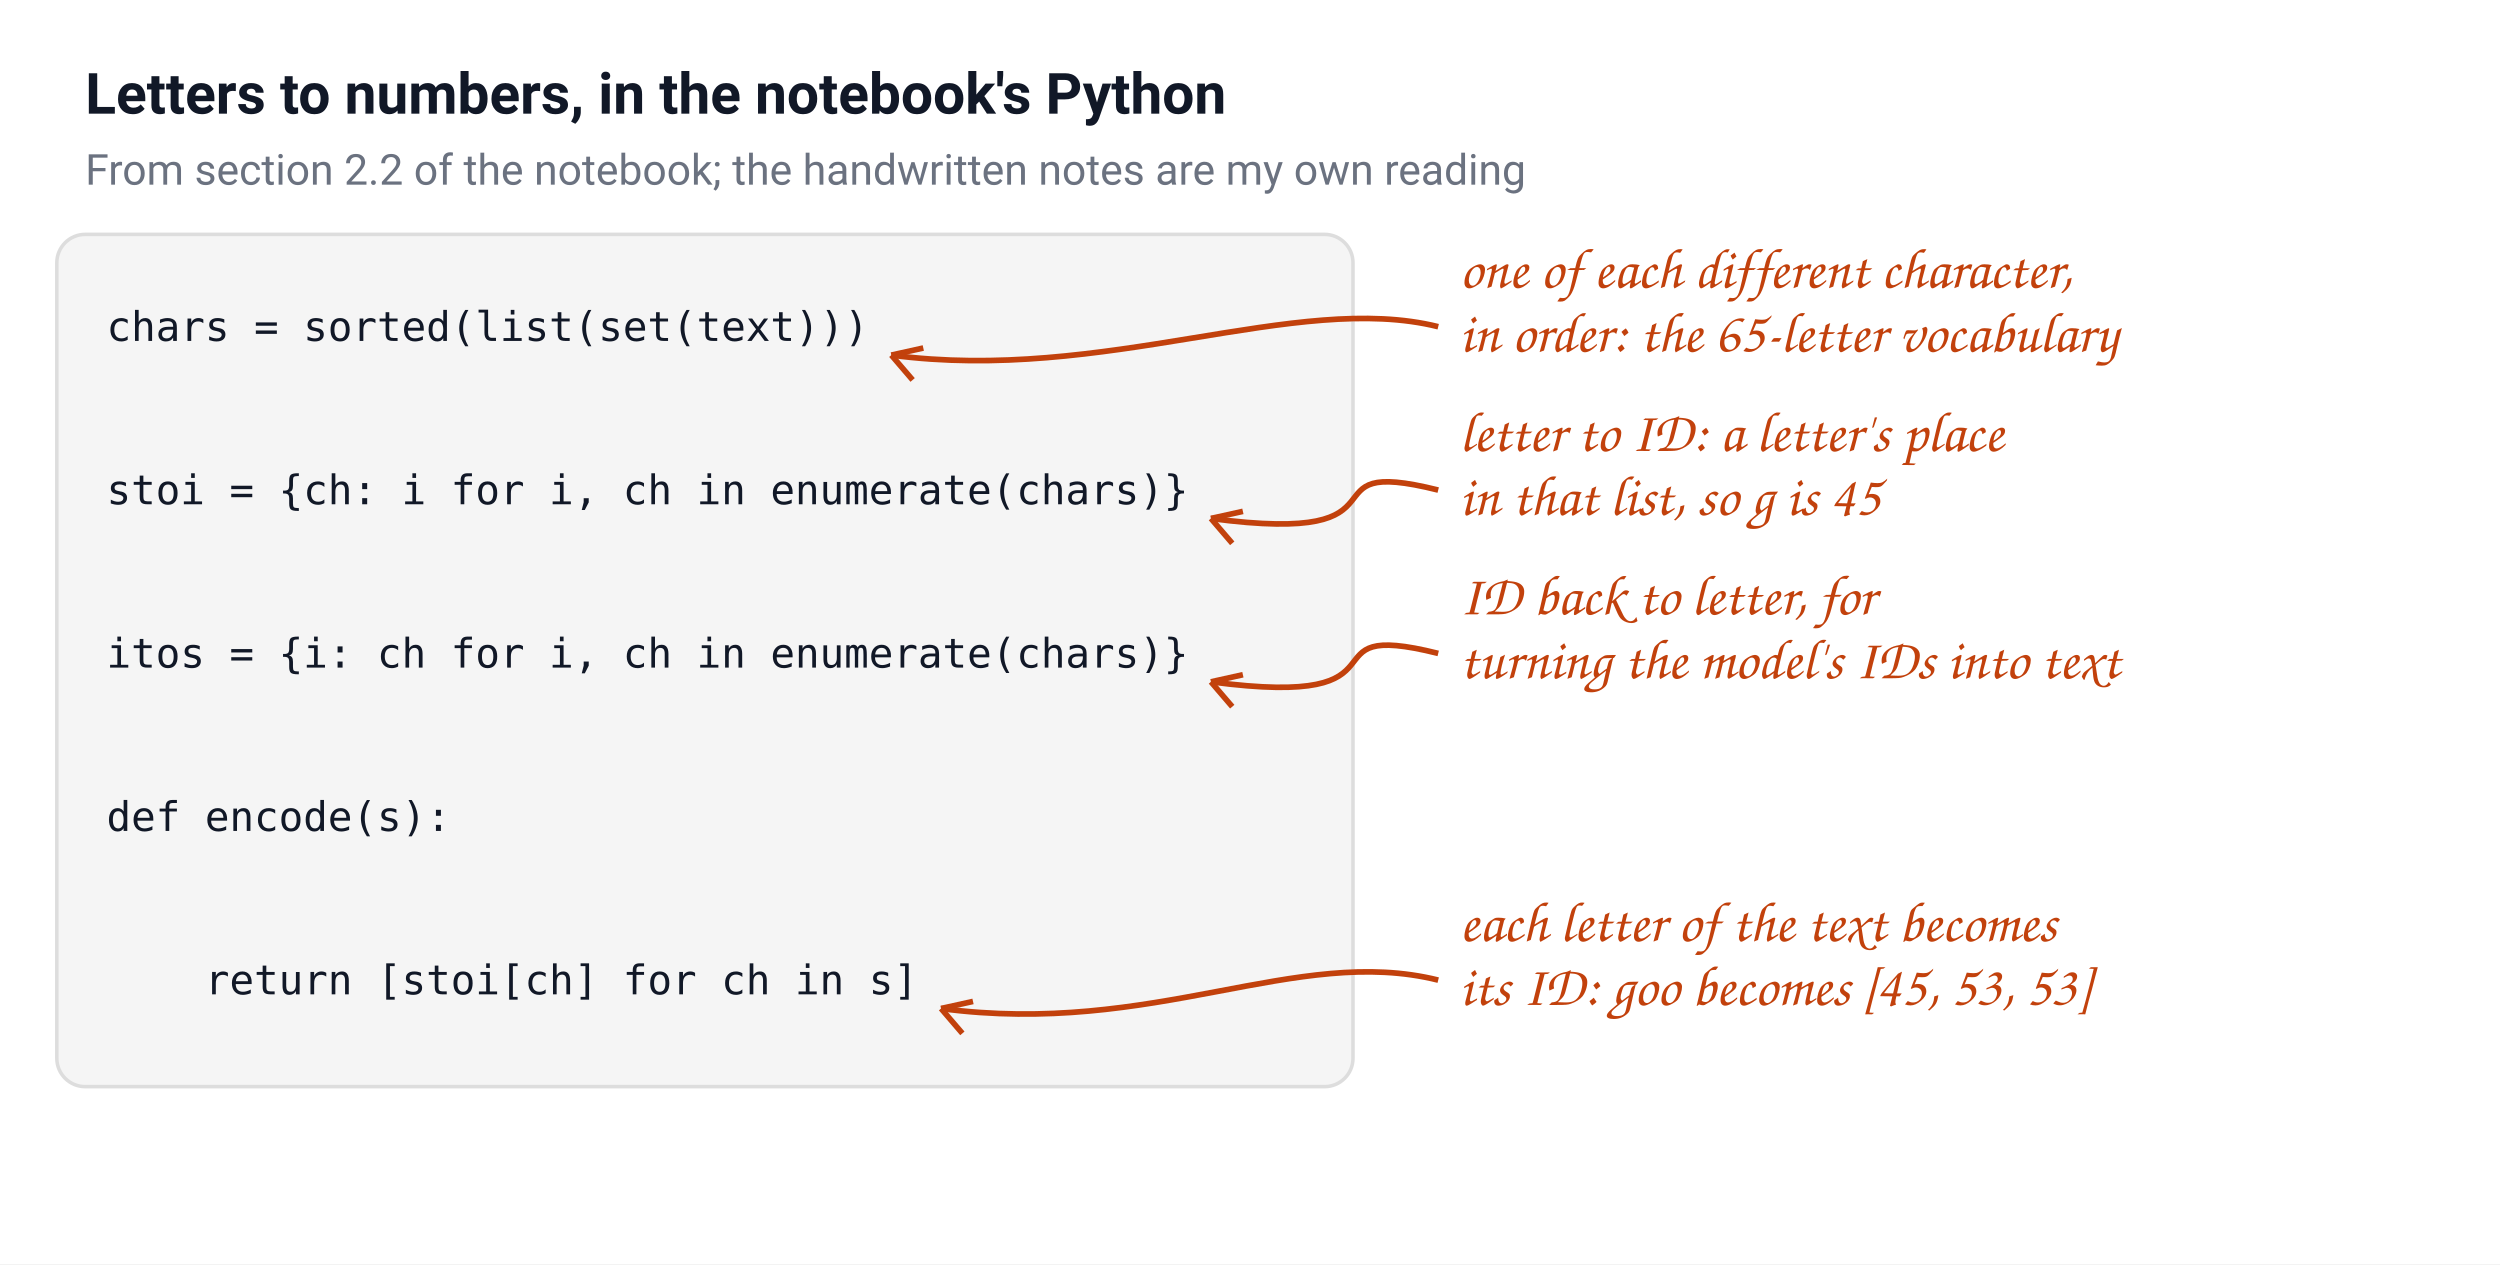
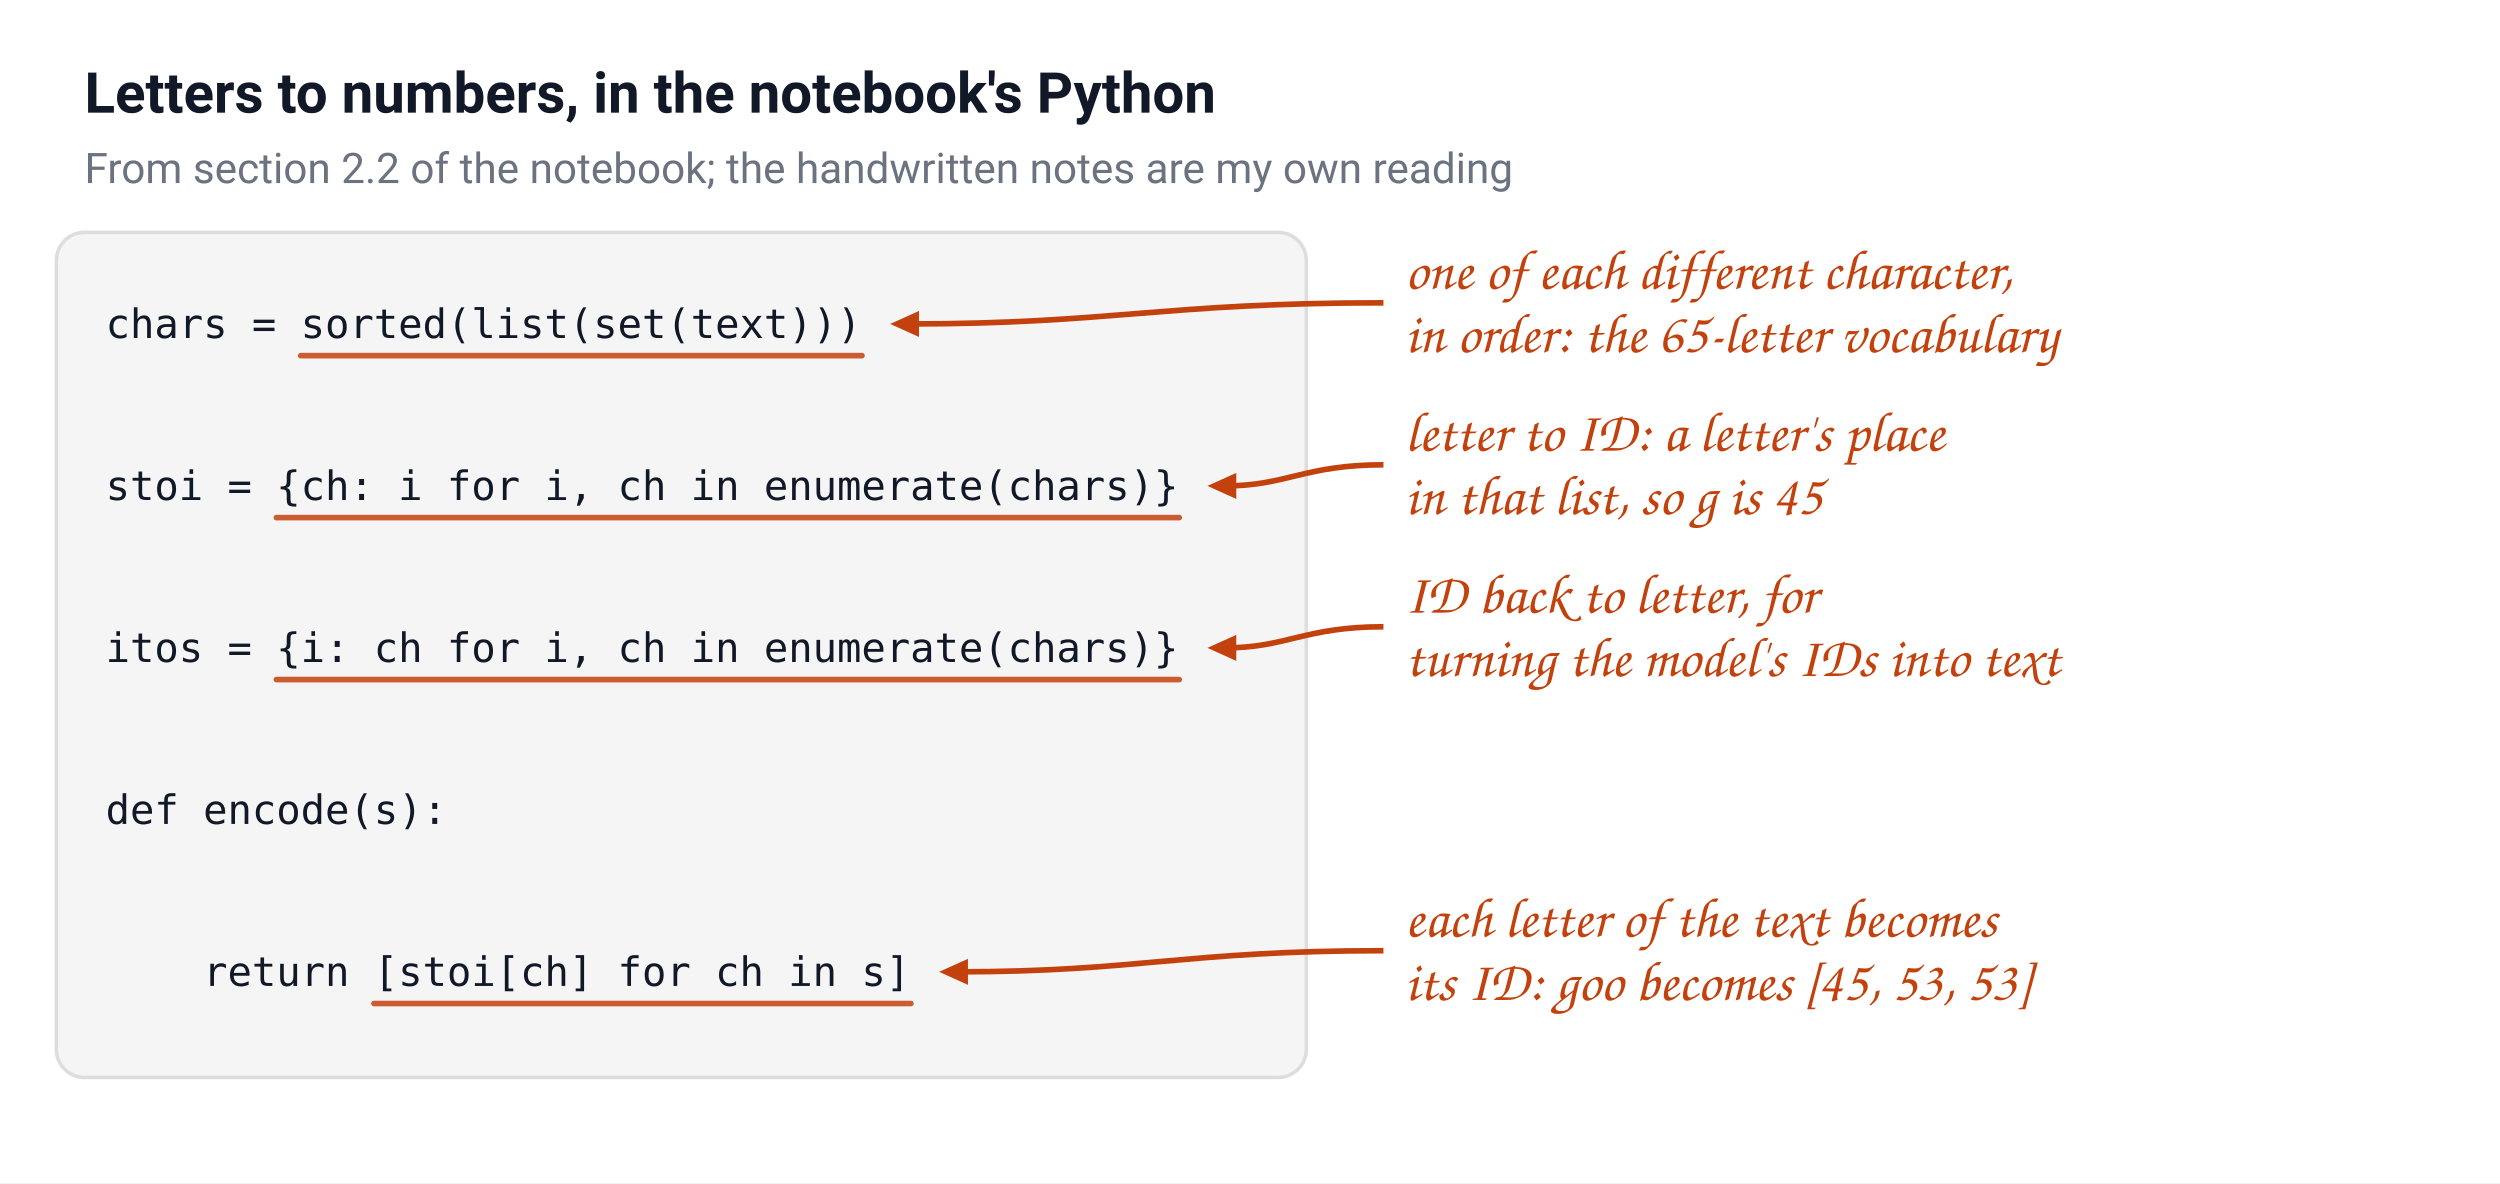
- <svg xmlns="http://www.w3.org/2000/svg" viewBox="0 0 704 356" role="img" font-family="system-ui, -apple-system, 'Segoe UI', Roboto, sans-serif" style="max-width:100%;height:auto" aria-label="The notebook's code for letters to numbers, with handwritten notes. chars = sorted(list(set(text))): one of each different character, in order, the 65-letter vocabulary. stoi: letter to ID, a letter's place in that list, so g is 45. itos: ID back to letter, for turning the model's IDs into text. encode: each letter of the text becomes its ID, so goo becomes 45, 53, 53.">
-   <rect width="704" height="356" fill="#ffffff" />
+ <svg xmlns="http://www.w3.org/2000/svg" viewBox="0 0 710 336" role="img" font-family="system-ui, -apple-system, 'Segoe UI', Roboto, sans-serif" style="max-width:100%;height:auto" aria-label="The notebook's code for letters to numbers, with handwritten notes. chars = sorted(list(set(text))): one of each different character, in order, the 65-letter vocabulary. stoi: letter to ID, a letter's place in that list, so g is 45. itos: ID back to letter, for turning the model's IDs into text. encode: each letter of the text becomes its ID, so goo becomes 45, 53, 53.">
+   <rect width="710" height="336" fill="#ffffff" />
  <text x="24" y="32" font-size="16" font-weight="600" fill="#111827">Letters to numbers, in the notebook's Python</text>
  <text x="24" y="52" font-size="12" fill="#6b7280">From section 2.2 of the notebook; the handwritten notes are my own reading</text>
-   <rect x="16" y="66" width="365" height="240" rx="8" fill="#f5f5f5" stroke="#ddd" />
+   <rect x="16" y="66" width="355" height="240" rx="8" fill="#f5f5f5" stroke="#ddd" />
  <text x="30" y="96" font-size="11.5" fill="#111827" font-family="ui-monospace, Menlo, Consolas, monospace" xml:space="preserve">chars = sorted(list(set(text)))</text>
  <text x="30" y="142" font-size="11.5" fill="#111827" font-family="ui-monospace, Menlo, Consolas, monospace" xml:space="preserve">stoi = {ch: i for i, ch in enumerate(chars)}</text>
  <text x="30" y="188" font-size="11.5" fill="#111827" font-family="ui-monospace, Menlo, Consolas, monospace" xml:space="preserve">itos = {i: ch for i, ch in enumerate(chars)}</text>
  <text x="30" y="234" font-size="11.5" fill="#111827" font-family="ui-monospace, Menlo, Consolas, monospace" xml:space="preserve">def encode(s):</text>
  <text x="30" y="280" font-size="11.5" fill="#111827" font-family="ui-monospace, Menlo, Consolas, monospace" xml:space="preserve">    return [stoi[ch] for ch in s]</text>
-   <text x="411" y="81" font-size="16" fill="#c2410c" font-family="'Bradley Hand', 'Chalkboard SE', 'Segoe Print', 'Comic Sans MS', cursive">one of each different character,</text>
-   <text x="411" y="99" font-size="16" fill="#c2410c" font-family="'Bradley Hand', 'Chalkboard SE', 'Segoe Print', 'Comic Sans MS', cursive">in order: the 65-letter vocabulary</text>
-   <path d="M405 92 C 365 82, 311 108, 251 100" fill="none" stroke="#c2410c" stroke-width="1.6" />
-   <path d="M251 100 l9 -2 M251 100 l6 7" stroke="#c2410c" stroke-width="1.6" fill="none" />
-   <text x="411" y="127" font-size="16" fill="#c2410c" font-family="'Bradley Hand', 'Chalkboard SE', 'Segoe Print', 'Comic Sans MS', cursive">letter to ID: a letter's place</text>
-   <text x="411" y="145" font-size="16" fill="#c2410c" font-family="'Bradley Hand', 'Chalkboard SE', 'Segoe Print', 'Comic Sans MS', cursive">in that list, so g is 45</text>
-   <path d="M405 138 C 365 128, 401 154, 341 146" fill="none" stroke="#c2410c" stroke-width="1.6" />
-   <path d="M341 146 l9 -2 M341 146 l6 7" stroke="#c2410c" stroke-width="1.6" fill="none" />
-   <text x="411" y="173" font-size="16" fill="#c2410c" font-family="'Bradley Hand', 'Chalkboard SE', 'Segoe Print', 'Comic Sans MS', cursive">ID back to letter, for</text>
-   <text x="411" y="191" font-size="16" fill="#c2410c" font-family="'Bradley Hand', 'Chalkboard SE', 'Segoe Print', 'Comic Sans MS', cursive">turning the model's IDs into text</text>
-   <path d="M405 184 C 365 174, 401 200, 341 192" fill="none" stroke="#c2410c" stroke-width="1.6" />
-   <path d="M341 192 l9 -2 M341 192 l6 7" stroke="#c2410c" stroke-width="1.6" fill="none" />
-   <text x="411" y="265" font-size="16" fill="#c2410c" font-family="'Bradley Hand', 'Chalkboard SE', 'Segoe Print', 'Comic Sans MS', cursive">each letter of the text becomes</text>
-   <text x="411" y="283" font-size="16" fill="#c2410c" font-family="'Bradley Hand', 'Chalkboard SE', 'Segoe Print', 'Comic Sans MS', cursive">its ID: goo becomes [45, 53, 53]</text>
-   <path d="M405 276 C 365 266, 325 292, 265 284" fill="none" stroke="#c2410c" stroke-width="1.6" />
-   <path d="M265 284 l9 -2 M265 284 l6 7" stroke="#c2410c" stroke-width="1.6" fill="none" />
+   <path d="M85.4 101 L244.8 101" stroke="#c2410c" stroke-width="1.6" stroke-linecap="round" opacity="0.85" />
+   <text x="399" y="82" font-size="16" fill="#c2410c" font-family="'Bradley Hand', 'Chalkboard SE', 'Segoe Print', 'Comic Sans MS', cursive">one of each different character,</text>
+   <text x="399" y="100" font-size="16" fill="#c2410c" font-family="'Bradley Hand', 'Chalkboard SE', 'Segoe Print', 'Comic Sans MS', cursive">in order: the 65-letter vocabulary</text>
+   <path d="M392.9 86.0 C 329.9 86.0, 315.9 92.0, 257.8 92.0" fill="none" stroke="#c2410c" stroke-width="1.6" />
+   <path d="M252.8 92.0 L261.0 88.3 L261.0 95.7 Z" fill="#c2410c" />
+   <path d="M78.5 147 L334.9 147" stroke="#c2410c" stroke-width="1.6" stroke-linecap="round" opacity="0.85" />
+   <text x="399" y="128" font-size="16" fill="#c2410c" font-family="'Bradley Hand', 'Chalkboard SE', 'Segoe Print', 'Comic Sans MS', cursive">letter to ID: a letter's place</text>
+   <text x="399" y="146" font-size="16" fill="#c2410c" font-family="'Bradley Hand', 'Chalkboard SE', 'Segoe Print', 'Comic Sans MS', cursive">in that list, so g is 45</text>
+   <path d="M392.9 132.0 C 370.4 132.0, 365.4 138.0, 347.9 138.0" fill="none" stroke="#c2410c" stroke-width="1.6" />
+   <path d="M342.9 138.0 L351.1 134.3 L351.1 141.7 Z" fill="#c2410c" />
+   <path d="M78.5 193 L334.9 193" stroke="#c2410c" stroke-width="1.6" stroke-linecap="round" opacity="0.85" />
+   <text x="399" y="174" font-size="16" fill="#c2410c" font-family="'Bradley Hand', 'Chalkboard SE', 'Segoe Print', 'Comic Sans MS', cursive">ID back to letter, for</text>
+   <text x="399" y="192" font-size="16" fill="#c2410c" font-family="'Bradley Hand', 'Chalkboard SE', 'Segoe Print', 'Comic Sans MS', cursive">turning the model's IDs into text</text>
+   <path d="M392.9 178.0 C 370.4 178.0, 365.4 184.0, 347.9 184.0" fill="none" stroke="#c2410c" stroke-width="1.6" />
+   <path d="M342.9 184.0 L351.1 180.3 L351.1 187.7 Z" fill="#c2410c" />
+   <path d="M106.2 285 L258.7 285" stroke="#c2410c" stroke-width="1.6" stroke-linecap="round" opacity="0.85" />
+   <text x="399" y="266" font-size="16" fill="#c2410c" font-family="'Bradley Hand', 'Chalkboard SE', 'Segoe Print', 'Comic Sans MS', cursive">each letter of the text becomes</text>
+   <text x="399" y="284" font-size="16" fill="#c2410c" font-family="'Bradley Hand', 'Chalkboard SE', 'Segoe Print', 'Comic Sans MS', cursive">its ID: goo becomes [45, 53, 53]</text>
+   <path d="M392.9 270.0 C 336.1 270.0, 323.5 276.0, 271.7 276.0" fill="none" stroke="#c2410c" stroke-width="1.6" />
+   <path d="M266.7 276.0 L274.9 272.3 L274.9 279.7 Z" fill="#c2410c" />
</svg>
